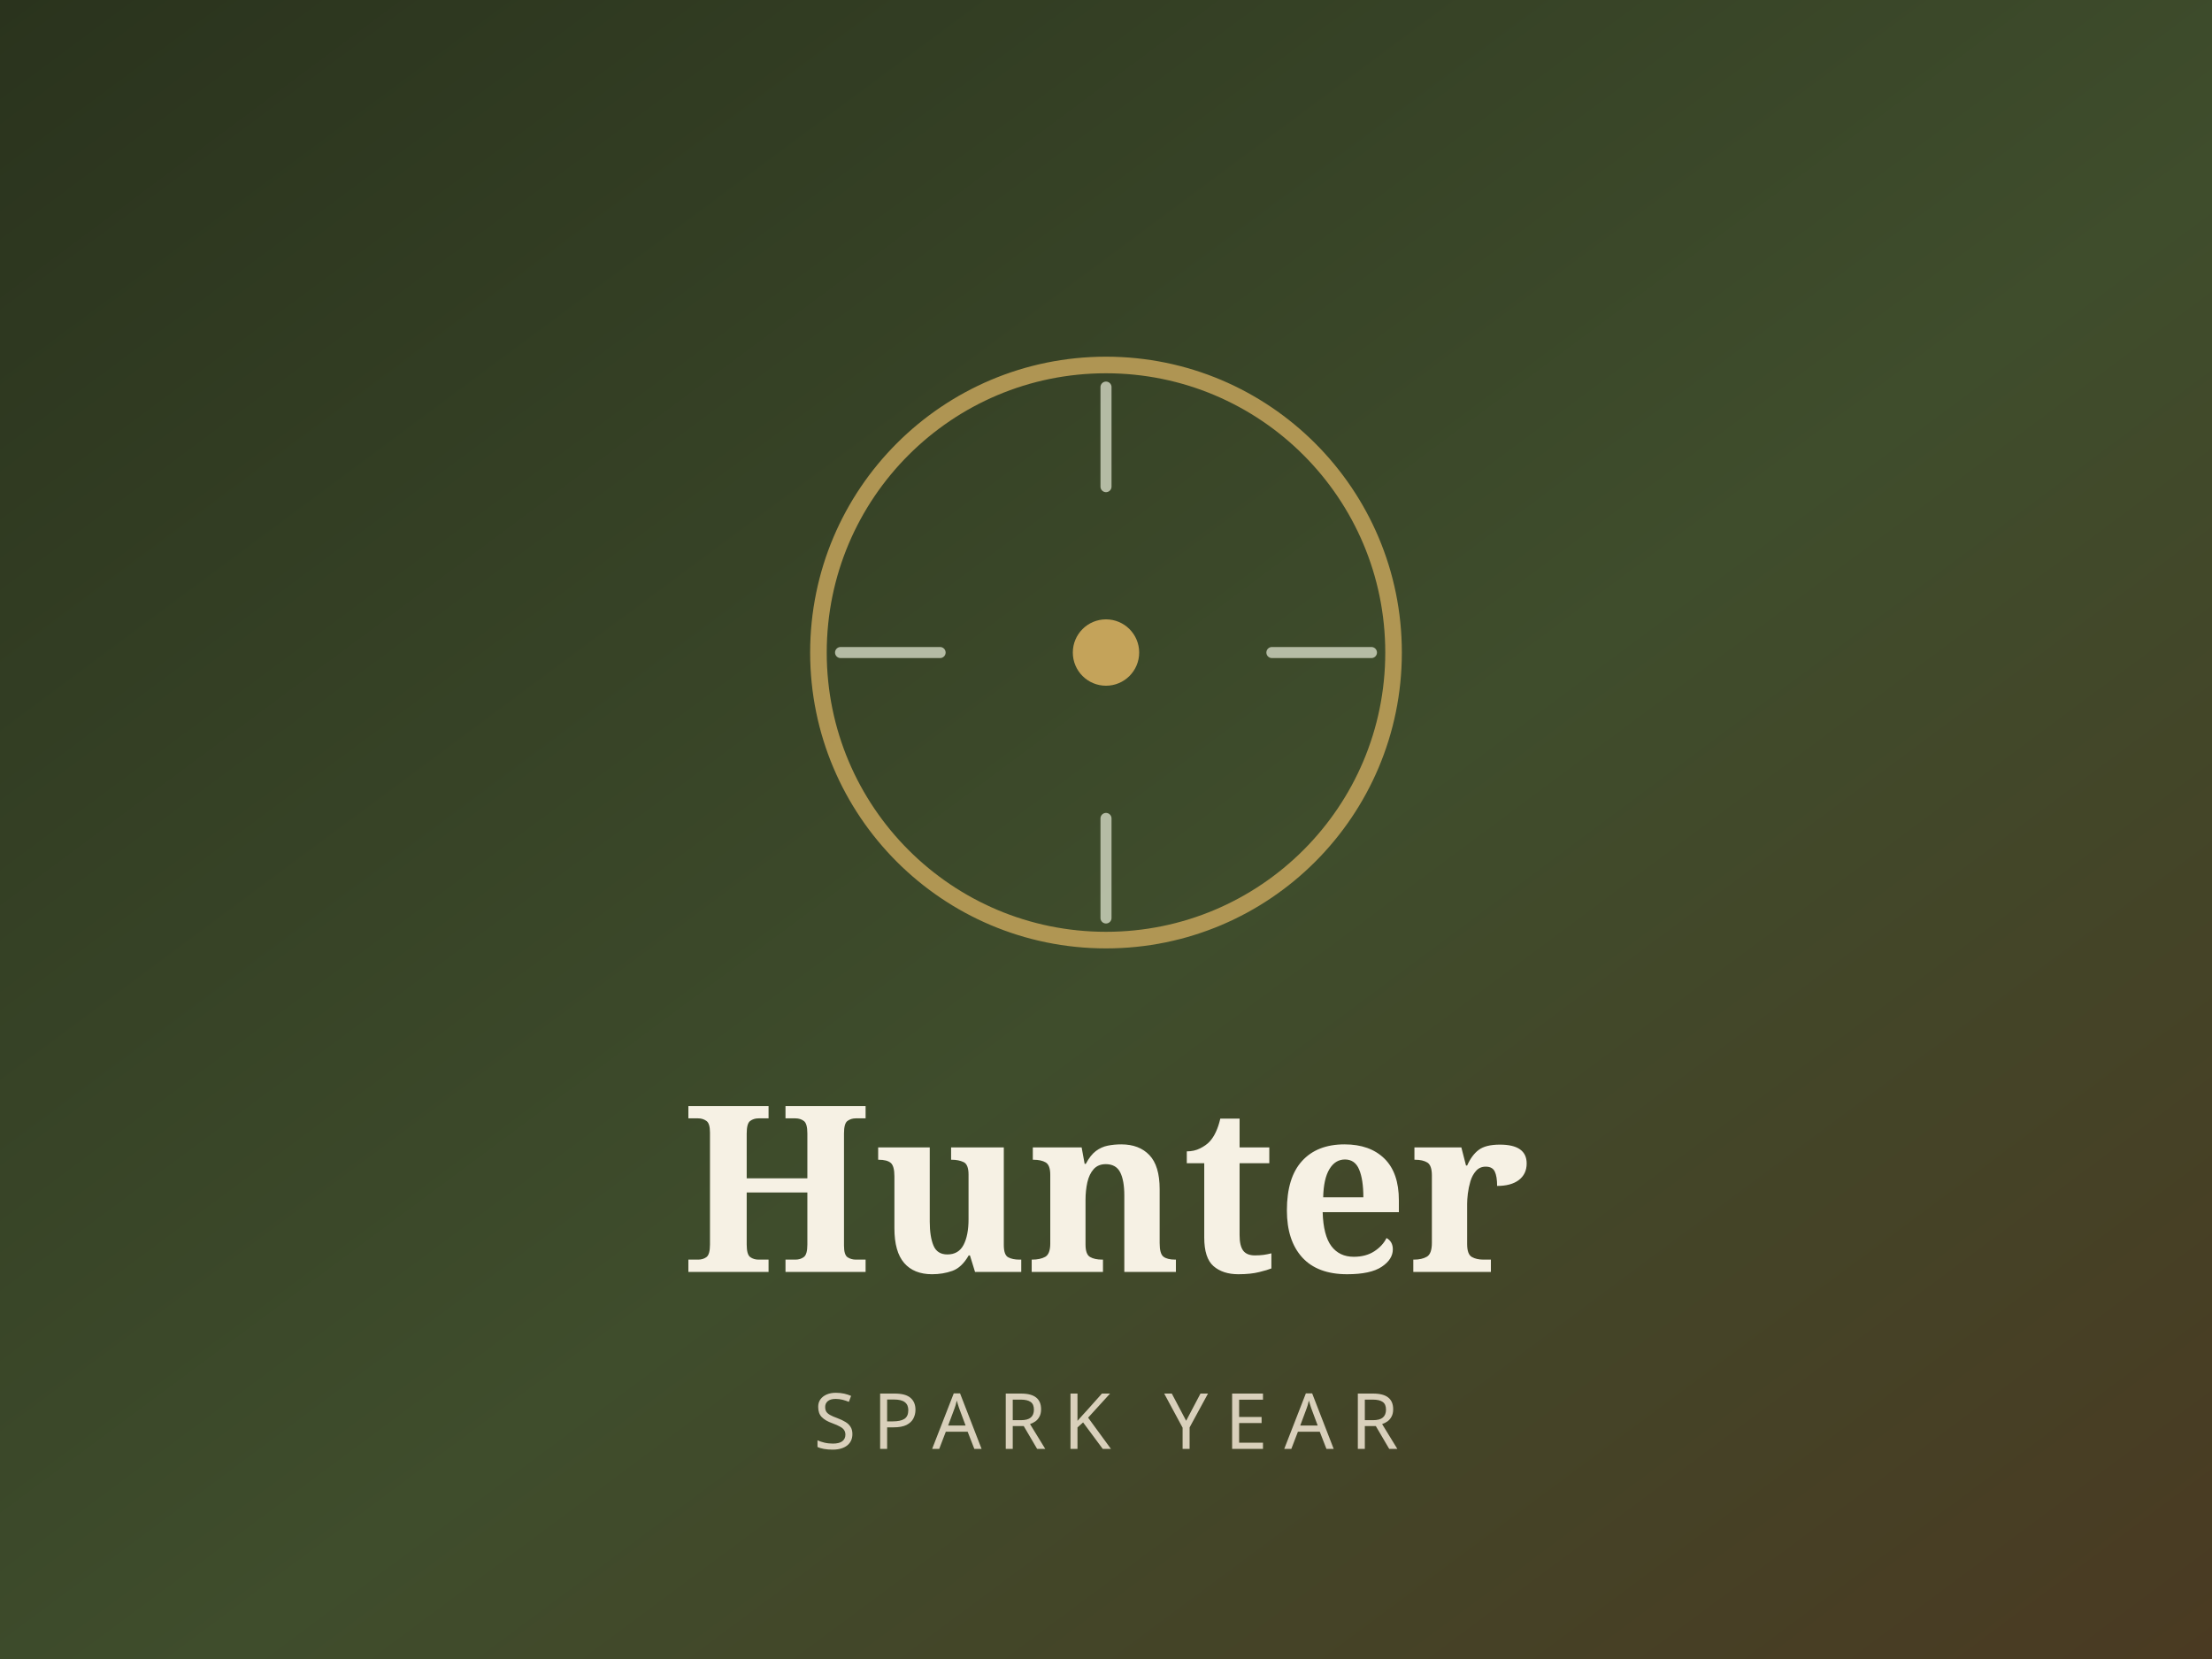
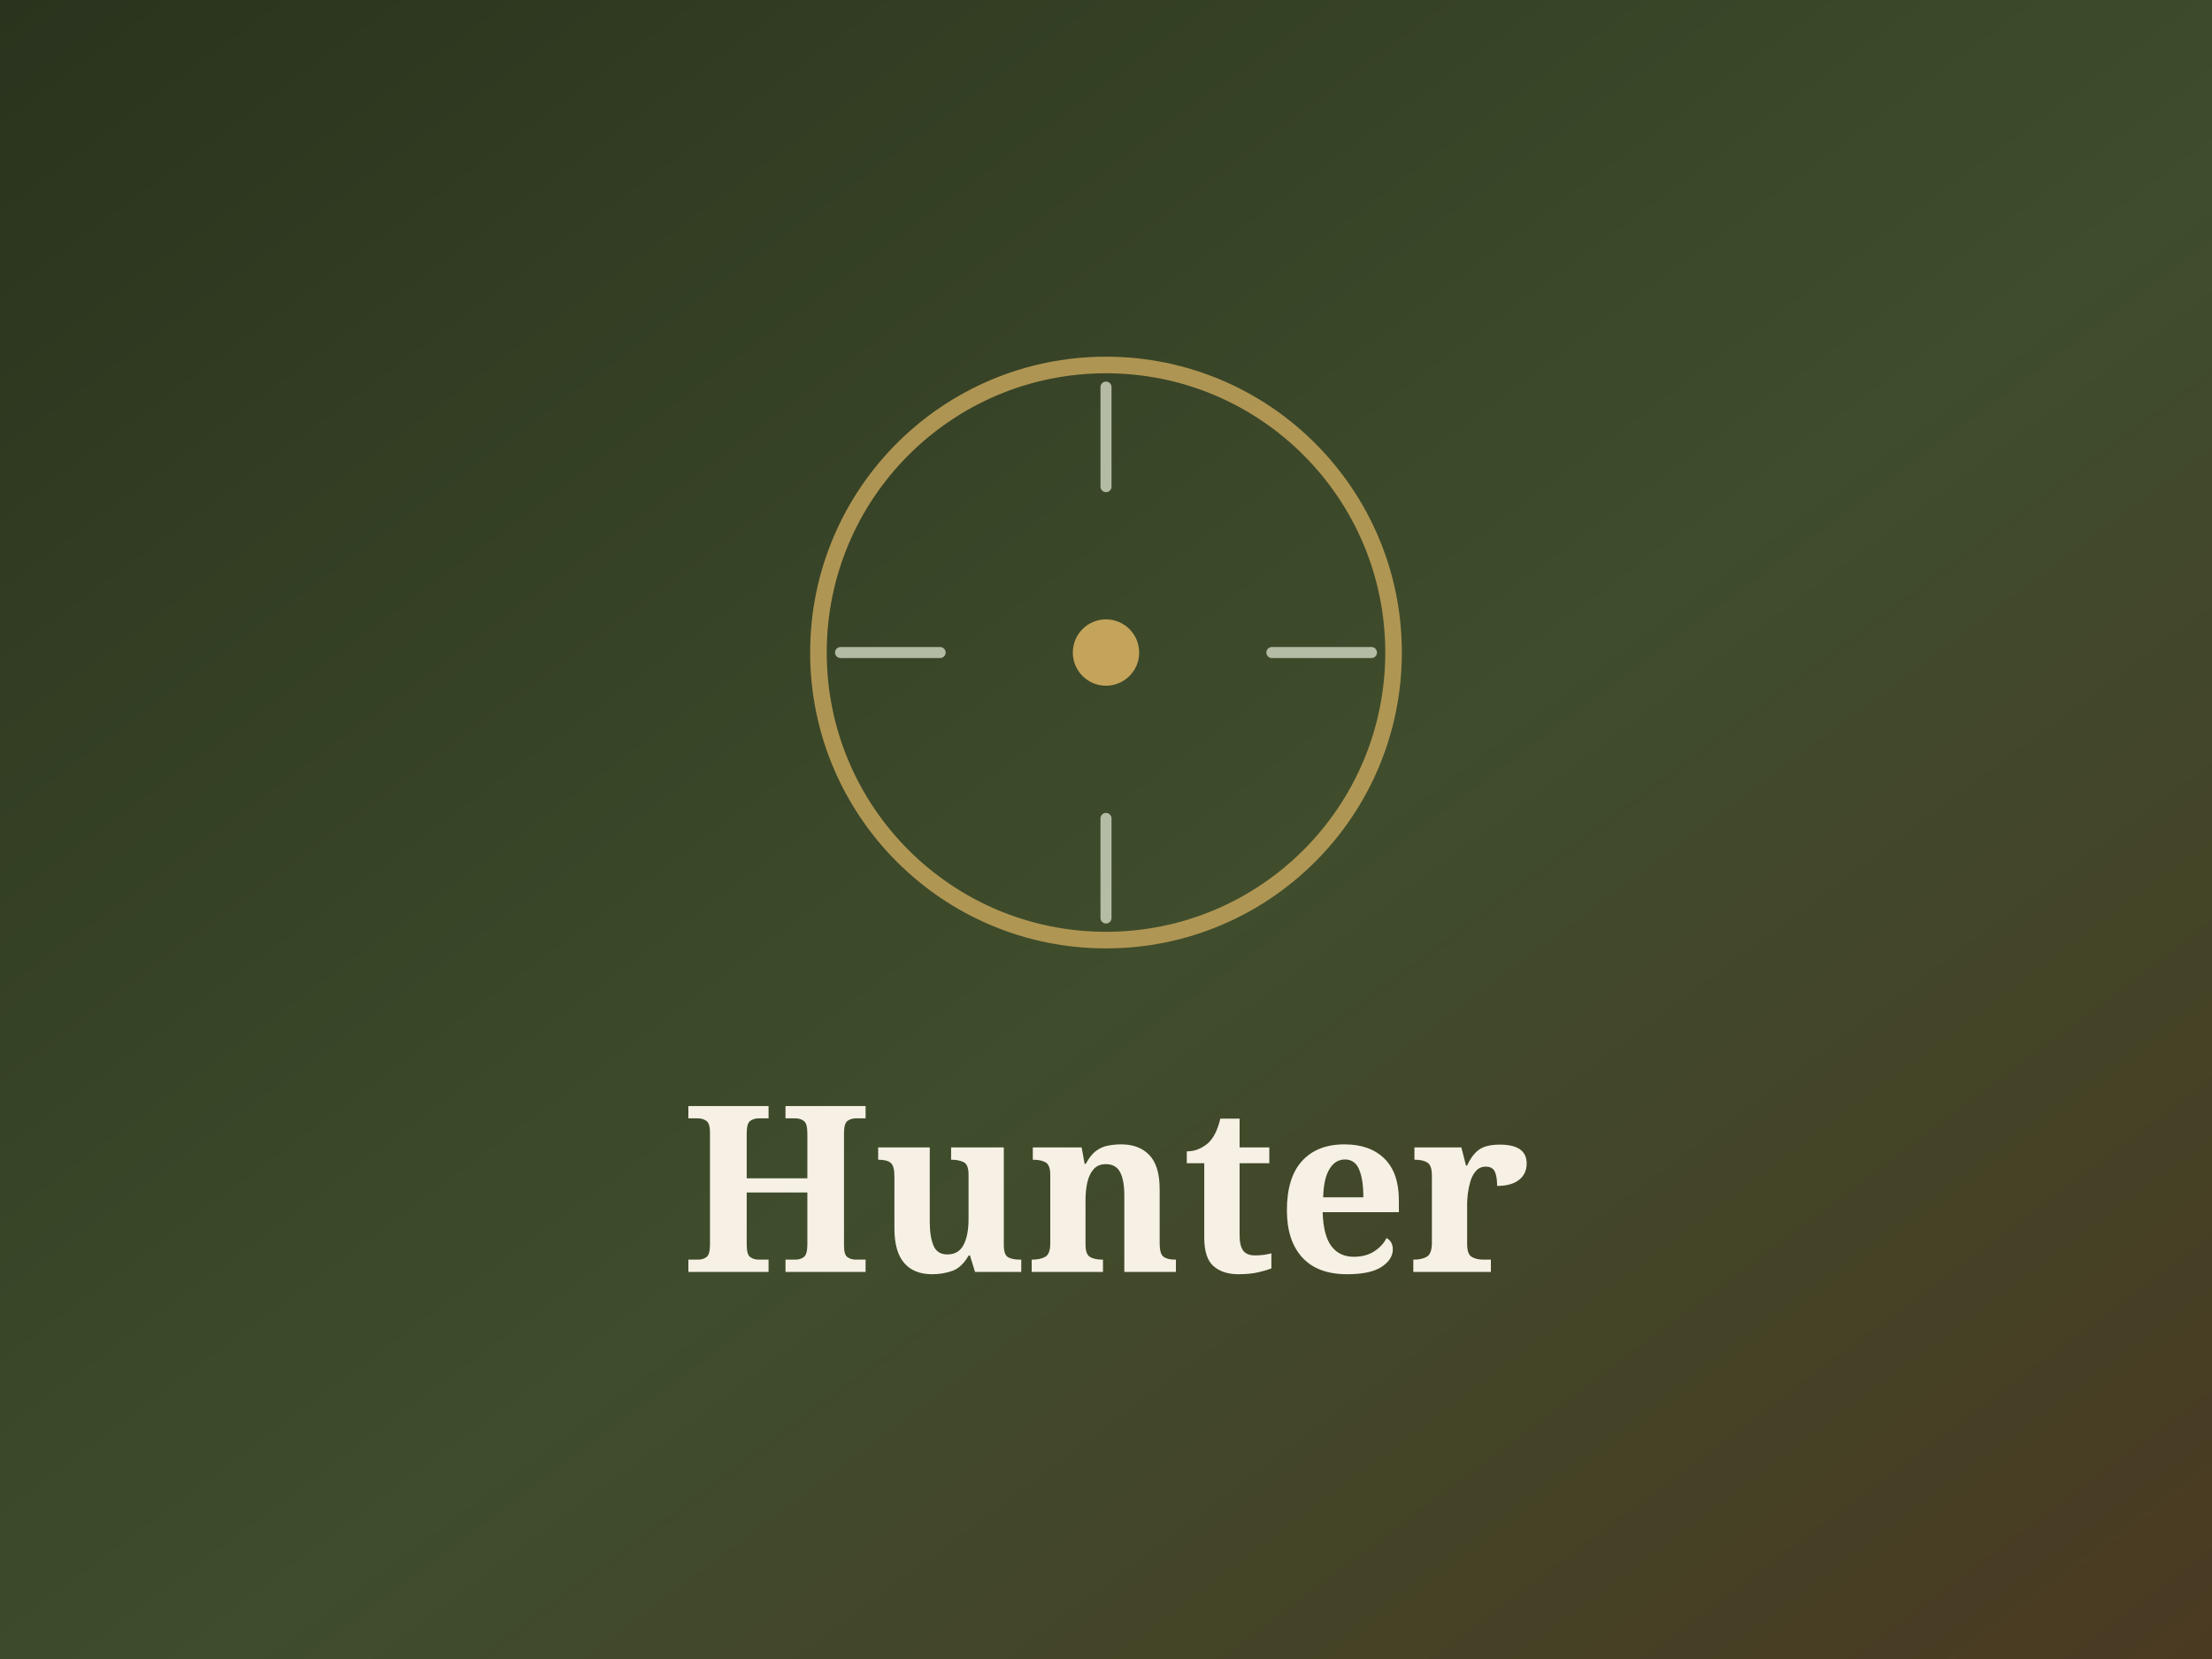
<svg xmlns="http://www.w3.org/2000/svg" viewBox="0 0 400 300" role="img" aria-label="Hunter">
  <defs>
    <linearGradient id="bg" x1="0%" y1="0%" x2="100%" y2="100%">
      <stop offset="0%" stop-color="#2a331d" />
      <stop offset="55%" stop-color="#3f4d2c" />
      <stop offset="100%" stop-color="#4a3a22" />
    </linearGradient>
  </defs>
  <rect width="400" height="300" fill="url(#bg)" />
  <circle cx="200" cy="118" r="52" fill="none" stroke="#c4a35a" stroke-width="3" opacity="0.85" />
  <circle cx="200" cy="118" r="6" fill="#c4a35a" />
  <path d="M200 70v18M200 148v18M152 118h18M230 118h18" stroke="#e8ecd8" stroke-width="2" stroke-linecap="round" opacity="0.7" />
  <text x="200" y="230" text-anchor="middle" fill="#f6f1e4" font-family="Georgia, serif" font-size="42" font-weight="600">Hunter</text>
-   <text x="200" y="262" text-anchor="middle" fill="#d9d0bb" font-family="system-ui, sans-serif" font-size="14" letter-spacing="3">SPARK YEAR</text>
</svg>
